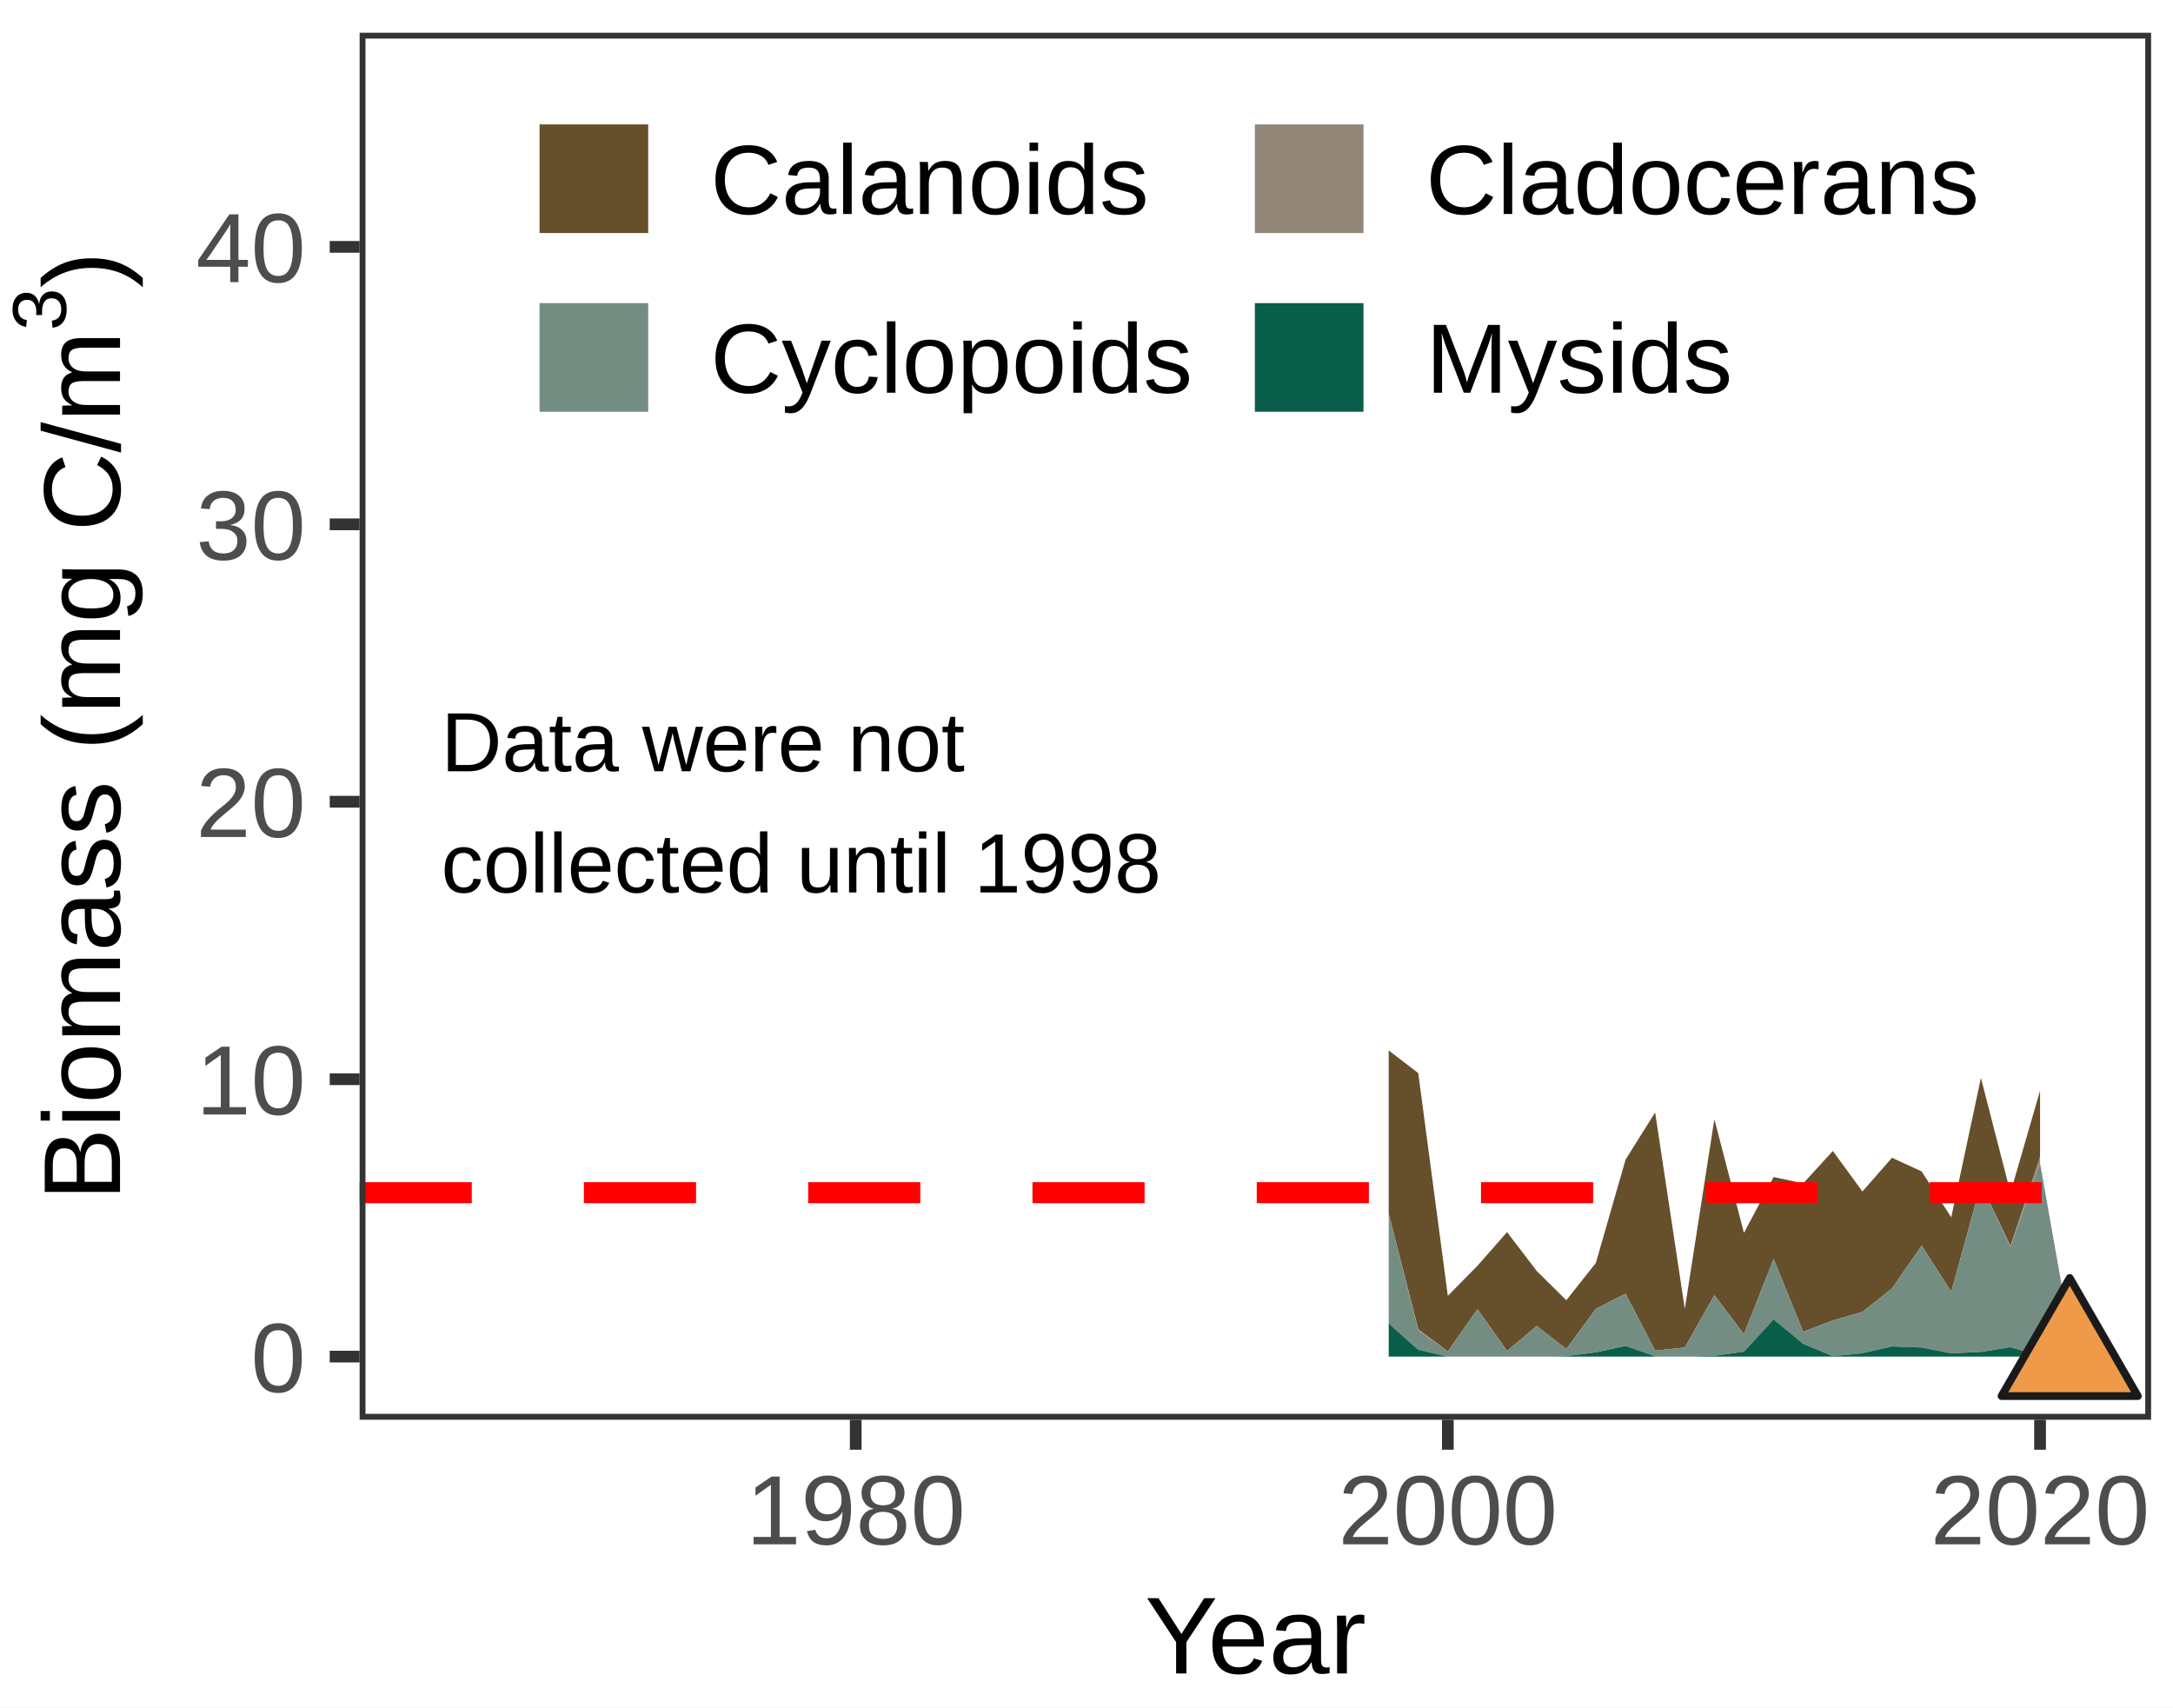
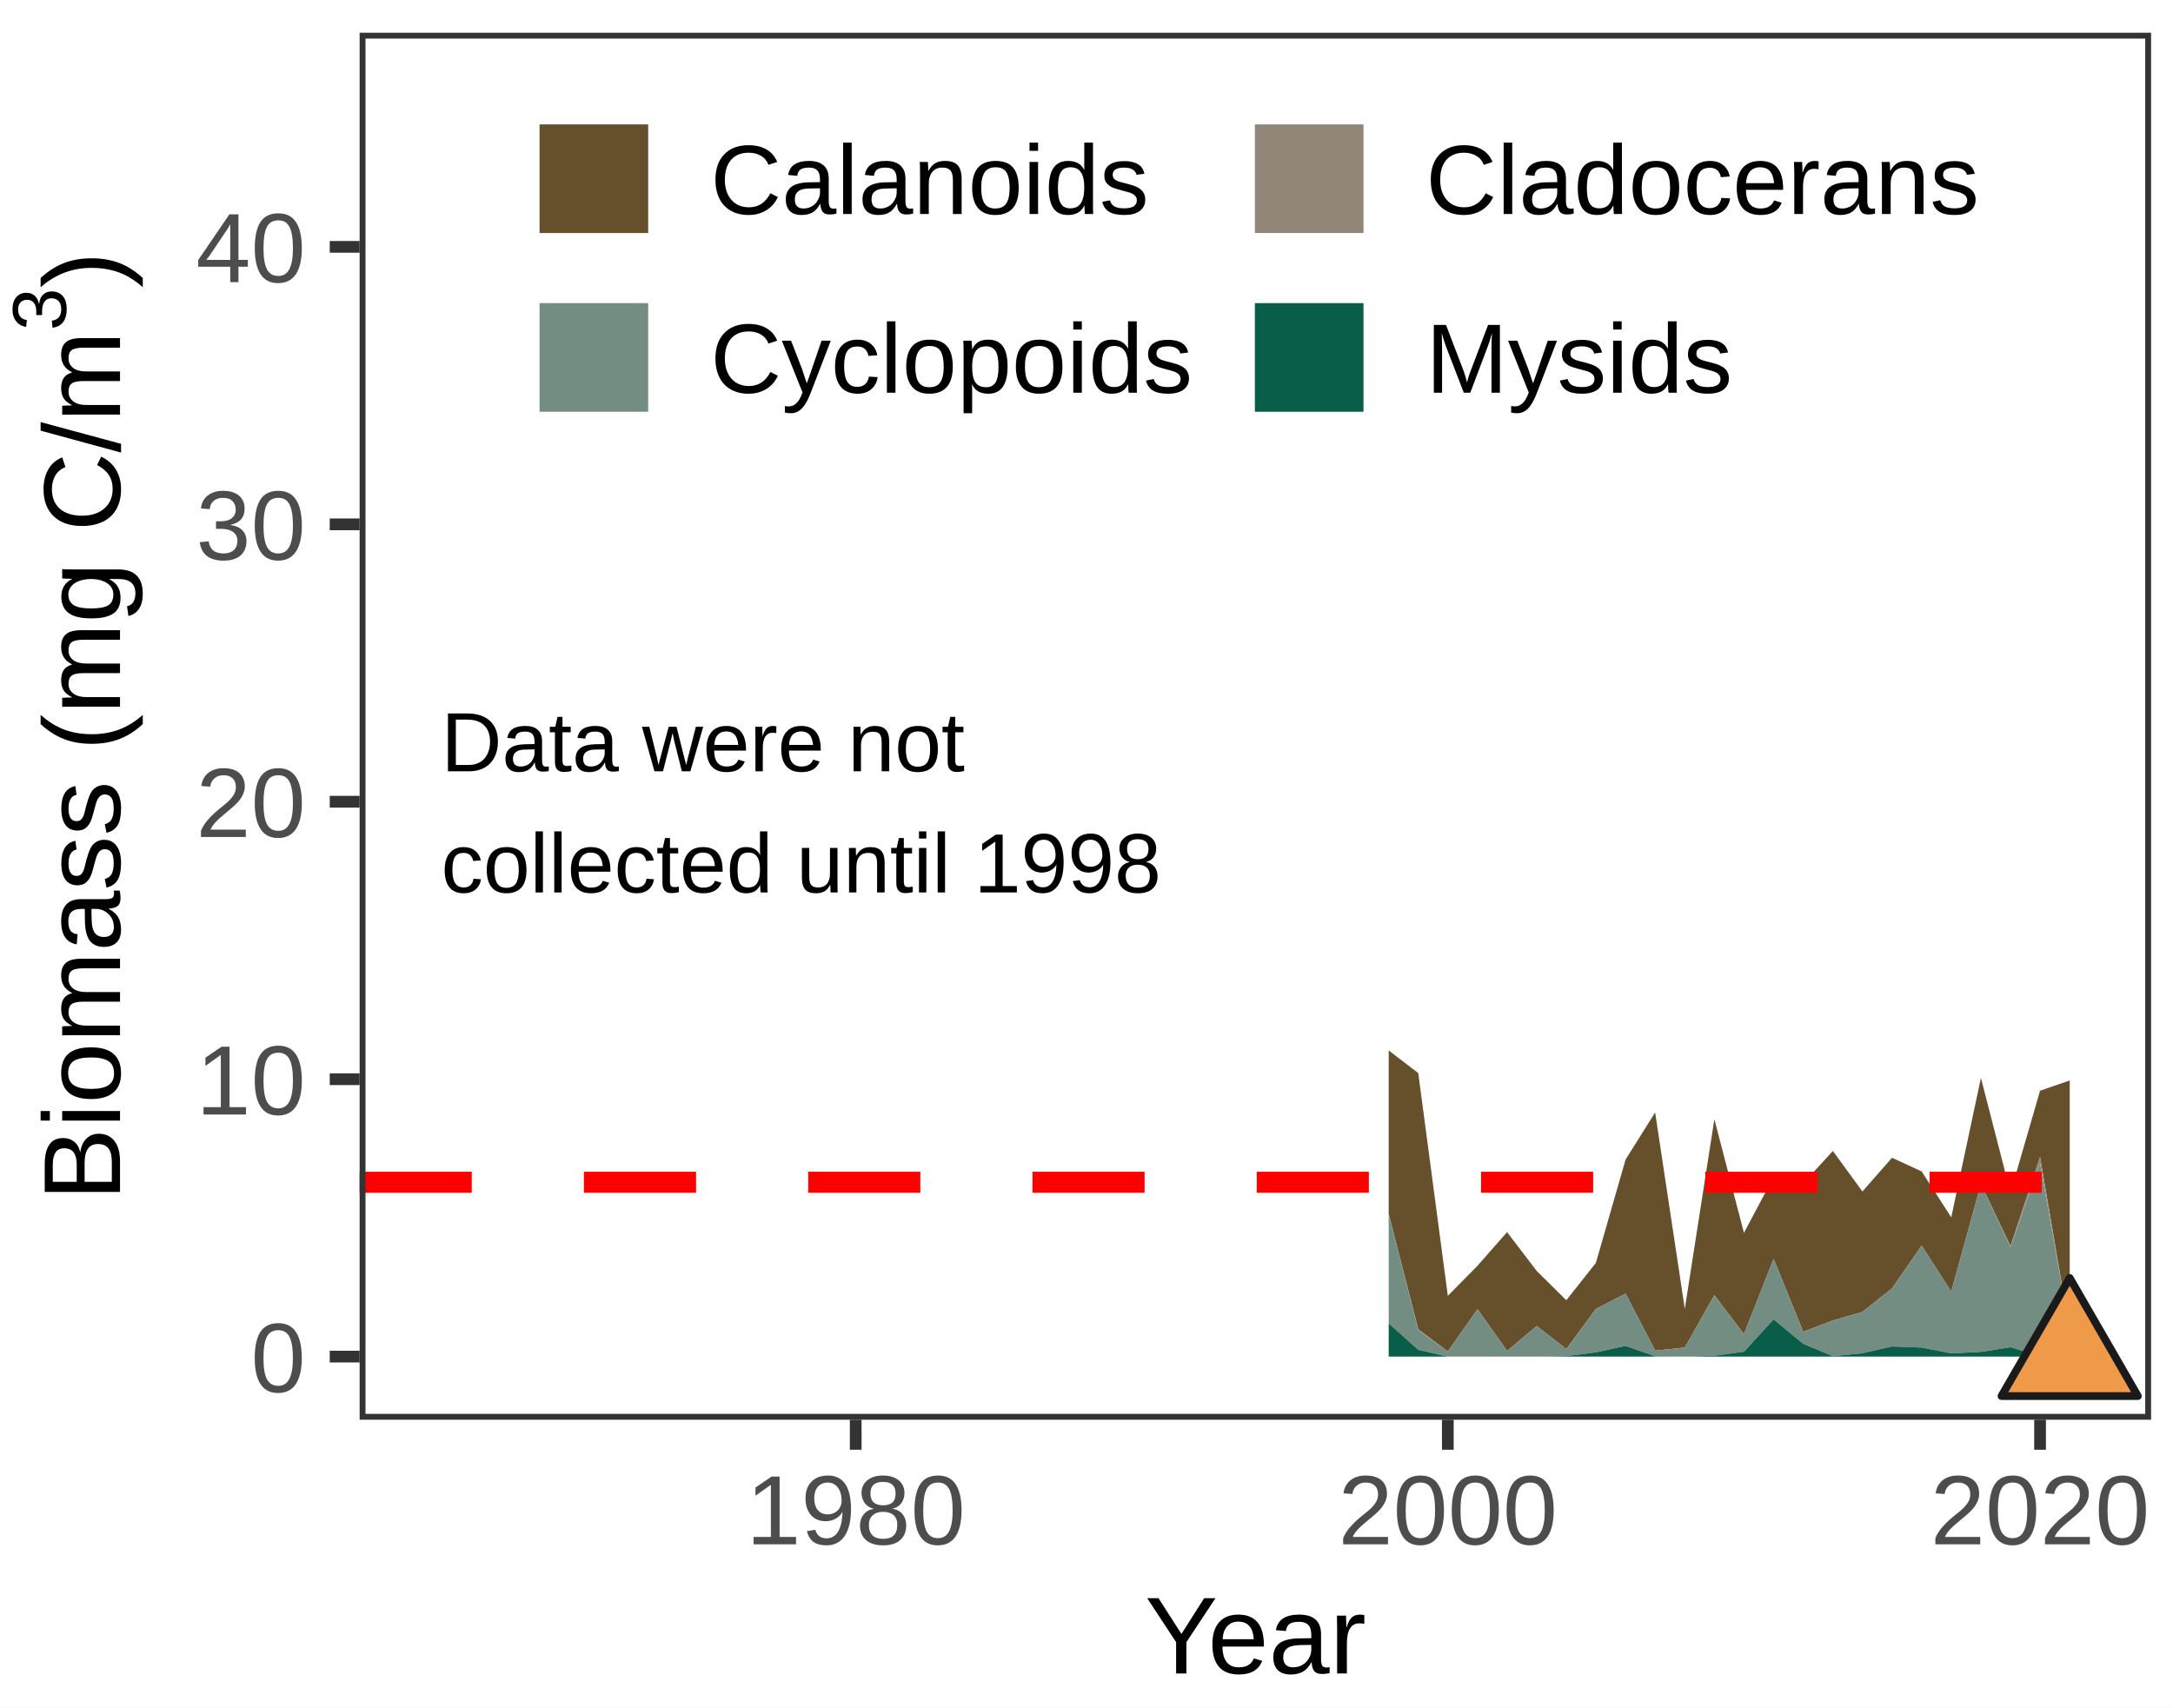
<svg xmlns="http://www.w3.org/2000/svg" class="svglite" width="198.43pt" height="155.91pt" viewBox="0 0 198.43 155.91">
  <defs>
    <style type="text/css">
    .svglite line, .svglite polyline, .svglite polygon, .svglite path, .svglite rect, .svglite circle {
      fill: none;
      stroke: #000000;
      stroke-linecap: round;
      stroke-linejoin: round;
      stroke-miterlimit: 10.00;
    }
    .svglite text {
      white-space: pre;
    }
  </style>
  </defs>
  <rect width="100%" height="100%" style="stroke: none; fill: #FFFFFF;" />
  <defs>
    <clipPath id="cpMC4wMHwxOTguNDN8MC4wMHwxNTUuOTE=">
      <rect x="0.00" y="0.00" width="198.43" height="155.91" />
    </clipPath>
  </defs>
  <g clip-path="url(#cpMC4wMHwxOTguNDN8MC4wMHwxNTUuOTE=)">
    <rect x="0.00" y="0.00" width="198.43" height="155.91" style="stroke-width: 1.07; stroke: #FFFFFF; fill: #FFFFFF;" />
  </g>
  <defs>
    <clipPath id="cpMzIuODR8MTk2LjQzfDIuOTl8MTI5LjY0">
      <rect x="32.84" y="2.99" width="163.59" height="126.65" />
    </clipPath>
  </defs>
  <g clip-path="url(#cpMzIuODR8MTk2LjQzfDIuOTl8MTI5LjY0)">
    <rect x="32.84" y="2.99" width="163.59" height="126.65" style="stroke-width: 1.07; stroke: none; fill: #FFFFFF;" />
-     <polygon points="126.81,95.92 129.51,97.99 132.21,118.33 134.92,115.58 137.62,112.51 140.33,116.06 143.03,118.73 145.73,115.32 148.44,105.89 151.14,101.58 153.85,119.52 156.55,102.20 159.25,112.58 161.96,107.48 164.66,108.06 167.37,105.10 170.07,108.80 172.77,105.72 175.48,106.97 178.18,111.16 180.89,98.43 183.59,108.91 186.29,99.60 186.29,105.65 183.59,113.79 180.89,108.12 178.18,117.96 175.48,113.74 172.77,117.65 170.07,119.80 167.37,120.58 164.66,121.61 161.96,114.95 159.25,121.84 156.55,118.27 153.85,123.05 151.14,123.33 148.44,118.13 145.73,119.52 143.03,123.19 140.33,121.08 137.62,123.36 134.92,119.55 132.21,123.41 129.51,121.39 126.81,110.84 " style="stroke-width: 0.00; stroke: none; fill: #664F2B;" />
-     <polyline points="126.81,95.92 129.51,97.99 132.21,118.33 134.92,115.58 137.62,112.51 140.33,116.06 143.03,118.73 145.73,115.32 148.44,105.89 151.14,101.58 153.85,119.52 156.55,102.20 159.25,112.58 161.96,107.48 164.66,108.06 167.37,105.10 170.07,108.80 172.77,105.72 175.48,106.97 178.18,111.16 180.89,98.43 183.59,108.91 186.29,99.60 " style="stroke-width: 1.07; stroke: none;" />
-     <polygon points="126.81,110.84 129.51,121.39 132.21,123.41 134.92,119.55 137.62,123.36 140.33,121.08 143.03,123.19 145.73,119.52 148.44,118.13 151.14,123.33 153.85,123.05 156.55,118.27 159.25,121.84 161.96,114.95 164.66,121.61 167.37,120.58 170.07,119.80 172.77,117.65 175.48,113.74 178.18,117.96 180.89,108.12 183.59,113.79 186.29,105.65 186.29,106.21 183.59,113.86 180.89,108.13 178.18,117.96 175.48,113.74 172.77,117.65 170.07,119.80 167.37,120.58 164.66,121.61 161.96,114.95 159.25,121.84 156.55,118.28 153.85,123.05 151.14,123.33 148.44,118.13 145.73,119.52 143.03,123.19 140.33,121.08 137.62,123.36 134.92,119.55 132.21,123.41 129.51,121.46 126.81,110.84 " style="stroke-width: 0.00; stroke: none; fill: #928678;" />
-     <polyline points="126.81,110.84 129.51,121.39 132.21,123.41 134.92,119.55 137.62,123.36 140.33,121.08 143.03,123.19 145.73,119.52 148.44,118.13 151.14,123.33 153.85,123.05 156.55,118.27 159.25,121.84 161.96,114.95 164.66,121.61 167.37,120.58 170.07,119.80 172.77,117.65 175.48,113.74 178.18,117.96 180.89,108.12 183.59,113.79 186.29,105.65 " style="stroke-width: 1.07; stroke: none;" />
+     <polygon points="126.81,95.92 129.51,97.99 132.21,118.33 134.92,115.58 137.62,112.51 140.33,116.06 143.03,118.73 145.73,115.32 148.44,105.89 151.14,101.58 153.85,119.52 156.55,102.20 159.25,112.58 161.96,107.48 164.66,108.06 167.37,105.10 170.07,108.80 172.77,105.72 175.48,106.97 178.18,111.16 180.89,98.43 183.59,108.91 186.29,99.60 189.00,98.66 189.00,121.51 186.29,105.65 183.59,113.79 180.89,108.12 178.18,117.96 175.48,113.74 172.77,117.65 170.07,119.80 167.37,120.58 164.66,121.61 161.96,114.95 159.25,121.84 156.55,118.27 153.85,123.05 151.14,123.33 148.44,118.13 145.73,119.52 143.03,123.19 140.33,121.08 137.62,123.36 134.92,119.55 132.21,123.41 129.51,121.39 126.81,110.84 " style="stroke-width: 0.00; stroke: none; fill: #664F2B;" />
+     <polyline points="126.81,95.92 129.51,97.99 132.21,118.33 134.92,115.58 137.62,112.51 140.33,116.06 143.03,118.73 145.73,115.32 148.44,105.89 151.14,101.58 153.85,119.52 156.55,102.20 159.25,112.58 161.96,107.48 164.66,108.06 167.37,105.10 170.07,108.80 172.77,105.72 175.48,106.97 178.18,111.16 180.89,98.43 183.59,108.91 186.29,99.60 189.00,98.66 " style="stroke-width: 1.07; stroke: none;" />
+     <polygon points="126.81,110.84 129.51,121.39 132.21,123.41 134.92,119.55 137.62,123.36 140.33,121.08 143.03,123.19 145.73,119.52 148.44,118.13 151.14,123.33 153.85,123.05 156.55,118.27 159.25,121.84 161.96,114.95 164.66,121.61 167.37,120.58 170.07,119.80 172.77,117.65 175.48,113.74 178.18,117.96 180.89,108.12 183.59,113.79 186.29,105.65 189.00,121.51 189.00,121.51 186.29,106.21 183.59,113.86 180.89,108.13 178.18,117.96 175.48,113.74 172.77,117.65 170.07,119.80 167.37,120.58 164.66,121.61 161.96,114.95 159.25,121.84 156.55,118.28 153.85,123.05 151.14,123.33 148.44,118.13 145.73,119.52 143.03,123.19 140.33,121.08 137.62,123.36 134.92,119.55 132.21,123.41 129.51,121.46 126.81,110.84 " style="stroke-width: 0.00; stroke: none; fill: #928678;" />
+     <polyline points="126.81,110.84 129.51,121.39 132.21,123.41 134.92,119.55 137.62,123.36 140.33,121.08 143.03,123.19 145.73,119.52 148.44,118.13 151.14,123.33 153.85,123.05 156.55,118.27 159.25,121.84 161.96,114.95 164.66,121.61 167.37,120.58 170.07,119.80 172.77,117.65 175.48,113.74 178.18,117.96 180.89,108.12 183.59,113.79 186.29,105.65 189.00,121.51 " style="stroke-width: 1.07; stroke: none;" />
    <polygon points="126.81,110.84 129.51,121.46 132.21,123.41 134.92,119.55 137.62,123.36 140.33,121.08 143.03,123.19 145.73,119.52 148.44,118.13 151.14,123.33 153.85,123.05 156.55,118.28 159.25,121.84 161.96,114.95 164.66,121.61 167.37,120.58 170.07,119.80 172.77,117.65 175.48,113.74 178.18,117.96 180.89,108.13 183.59,113.86 186.29,106.21 189.00,121.51 189.00,123.88 186.29,123.83 183.59,123.02 180.89,123.45 178.18,123.58 175.48,123.05 172.77,122.95 170.07,123.57 167.37,123.84 164.66,122.71 161.96,120.48 159.25,123.43 156.55,123.80 153.85,123.88 151.14,123.85 148.44,122.90 145.73,123.49 143.03,123.83 140.33,123.88 137.62,123.88 134.92,123.88 132.21,123.88 129.51,123.26 126.81,120.85 " style="stroke-width: 0.00; stroke: none; fill: #748D83;" />
    <polyline points="126.81,110.84 129.51,121.46 132.21,123.41 134.92,119.55 137.62,123.36 140.33,121.08 143.03,123.19 145.73,119.52 148.44,118.13 151.14,123.33 153.85,123.05 156.55,118.28 159.25,121.84 161.96,114.95 164.66,121.61 167.37,120.58 170.07,119.80 172.77,117.65 175.48,113.74 178.18,117.96 180.89,108.13 183.59,113.86 186.29,106.21 189.00,121.51 " style="stroke-width: 1.07; stroke: none;" />
    <polygon points="126.81,120.85 129.51,123.26 132.21,123.88 134.92,123.88 137.62,123.88 140.33,123.88 143.03,123.83 145.73,123.49 148.44,122.90 151.14,123.85 153.85,123.88 156.55,123.80 159.25,123.43 161.96,120.48 164.66,122.71 167.37,123.84 170.07,123.57 172.77,122.95 175.48,123.05 178.18,123.58 180.89,123.45 183.59,123.02 186.29,123.83 186.29,123.88 183.59,123.88 180.89,123.88 178.18,123.88 175.48,123.88 172.77,123.88 170.07,123.88 167.37,123.88 164.66,123.88 161.96,123.88 159.25,123.88 156.55,123.88 153.85,123.88 151.14,123.88 148.44,123.88 145.73,123.88 143.03,123.88 140.33,123.88 137.62,123.88 134.92,123.88 132.21,123.88 129.51,123.88 126.81,123.88 " style="stroke-width: 0.00; stroke: none; fill: #095E49;" />
    <polyline points="126.81,120.85 129.51,123.26 132.21,123.88 134.92,123.88 137.62,123.88 140.33,123.88 143.03,123.83 145.73,123.49 148.44,122.90 151.14,123.85 153.85,123.88 156.55,123.80 159.25,123.43 161.96,120.48 164.66,122.71 167.37,123.84 170.07,123.57 172.77,122.95 175.48,123.05 178.18,123.58 180.89,123.45 183.59,123.02 186.29,123.83 " style="stroke-width: 1.07; stroke: none;" />
    <polygon points="189.00,116.70 195.22,127.48 182.77,127.48 " style="stroke-width: 0.71; stroke: #1A1A1A; fill: #EE9A49;" />
-     <line x1="32.84" y1="108.91" x2="196.43" y2="108.91" style="stroke-width: 1.92; stroke: #FF0000; stroke-dasharray: 10.24,10.24; stroke-linecap: butt;" />
+     <line x1="32.84" y1="107.96" x2="196.43" y2="107.96" style="stroke-width: 1.92; stroke: #FF0000; stroke-dasharray: 10.24,10.24; stroke-linecap: butt;" />
    <text x="40.28" y="70.43" style="font-size: 7.68px; font-family: &quot;Arial&quot;;" textLength="49.92px" lengthAdjust="spacingAndGlyphs">Data were not </text>
    <text x="40.28" y="81.49" style="font-size: 7.68px; font-family: &quot;Arial&quot;;" textLength="67.85px" lengthAdjust="spacingAndGlyphs"> collected until 1998</text>
    <rect x="32.84" y="2.99" width="163.59" height="126.65" style="stroke-width: 1.07; stroke: #333333;" />
  </g>
  <g clip-path="url(#cpMC4wMHwxOTguNDN8MC4wMHwxNTUuOTE=)">
    <text x="27.91" y="127.11" text-anchor="end" style="font-size: 9.00px;fill: #4D4D4D; font-family: &quot;Arial&quot;;" textLength="5.00px" lengthAdjust="spacingAndGlyphs">0</text>
    <text x="27.91" y="101.77" text-anchor="end" style="font-size: 9.00px;fill: #4D4D4D; font-family: &quot;Arial&quot;;" textLength="10.01px" lengthAdjust="spacingAndGlyphs">10</text>
    <text x="27.91" y="76.43" text-anchor="end" style="font-size: 9.00px;fill: #4D4D4D; font-family: &quot;Arial&quot;;" textLength="10.01px" lengthAdjust="spacingAndGlyphs">20</text>
    <text x="27.91" y="51.10" text-anchor="end" style="font-size: 9.00px;fill: #4D4D4D; font-family: &quot;Arial&quot;;" textLength="10.01px" lengthAdjust="spacingAndGlyphs">30</text>
    <text x="27.91" y="25.76" text-anchor="end" style="font-size: 9.00px;fill: #4D4D4D; font-family: &quot;Arial&quot;;" textLength="10.01px" lengthAdjust="spacingAndGlyphs">40</text>
    <polyline points="30.11,123.88 32.84,123.88 " style="stroke-width: 1.07; stroke: #333333; stroke-linecap: butt;" />
    <polyline points="30.11,98.55 32.84,98.55 " style="stroke-width: 1.07; stroke: #333333; stroke-linecap: butt;" />
    <polyline points="30.11,73.21 32.84,73.21 " style="stroke-width: 1.07; stroke: #333333; stroke-linecap: butt;" />
    <polyline points="30.11,47.88 32.84,47.88 " style="stroke-width: 1.07; stroke: #333333; stroke-linecap: butt;" />
    <polyline points="30.11,22.54 32.84,22.54 " style="stroke-width: 1.07; stroke: #333333; stroke-linecap: butt;" />
    <polyline points="78.14,132.38 78.14,129.64 " style="stroke-width: 1.07; stroke: #333333; stroke-linecap: butt;" />
    <polyline points="132.21,132.38 132.21,129.64 " style="stroke-width: 1.07; stroke: #333333; stroke-linecap: butt;" />
    <polyline points="186.29,132.38 186.29,129.64 " style="stroke-width: 1.07; stroke: #333333; stroke-linecap: butt;" />
    <text x="78.14" y="141.02" text-anchor="middle" style="font-size: 9.00px;fill: #4D4D4D; font-family: &quot;Arial&quot;;" textLength="20.02px" lengthAdjust="spacingAndGlyphs">1980</text>
    <text x="132.21" y="141.02" text-anchor="middle" style="font-size: 9.00px;fill: #4D4D4D; font-family: &quot;Arial&quot;;" textLength="20.02px" lengthAdjust="spacingAndGlyphs">2000</text>
    <text x="186.29" y="141.02" text-anchor="middle" style="font-size: 9.00px;fill: #4D4D4D; font-family: &quot;Arial&quot;;" textLength="20.02px" lengthAdjust="spacingAndGlyphs">2020</text>
    <text x="114.64" y="152.81" text-anchor="middle" style="font-size: 10.00px; font-family: &quot;Arial&quot;;" textLength="20.22px" lengthAdjust="spacingAndGlyphs">Year</text>
    <text transform="translate(10.96,109.67) rotate(-90)" style="font-size: 10.00px; font-family: &quot;Arial&quot;;" textLength="79.48px" lengthAdjust="spacingAndGlyphs">Biomass (mg C/m</text>
    <text transform="translate(6.03,30.19) rotate(-90)" style="font-size: 7.00px; font-family: &quot;Arial&quot;;" textLength="3.90px" lengthAdjust="spacingAndGlyphs">3</text>
    <text transform="translate(10.96,26.29) rotate(-90)" style="font-size: 10.00px; font-family: &quot;Arial&quot;;" textLength="3.33px" lengthAdjust="spacingAndGlyphs">)</text>
    <rect x="48.56" y="10.65" width="11.34" height="11.34" style="stroke-width: 1.07; stroke: none; fill: #FFFFFF;" />
    <rect x="49.27" y="11.36" width="9.92" height="9.92" style="stroke-width: 1.07; stroke: none; stroke-linecap: square; stroke-linejoin: miter; fill: #664F2B;" />
    <rect x="113.88" y="10.65" width="11.34" height="11.34" style="stroke-width: 1.07; stroke: none; fill: #FFFFFF;" />
    <rect x="114.59" y="11.36" width="9.92" height="9.92" style="stroke-width: 1.07; stroke: none; stroke-linecap: square; stroke-linejoin: miter; fill: #928678;" />
    <rect x="48.56" y="26.97" width="11.34" height="11.34" style="stroke-width: 1.07; stroke: none; fill: #FFFFFF;" />
    <rect x="49.27" y="27.68" width="9.92" height="9.92" style="stroke-width: 1.07; stroke: none; stroke-linecap: square; stroke-linejoin: miter; fill: #748D83;" />
    <rect x="113.88" y="26.97" width="11.34" height="11.34" style="stroke-width: 1.07; stroke: none; fill: #FFFFFF;" />
    <rect x="114.59" y="27.68" width="9.92" height="9.92" style="stroke-width: 1.07; stroke: none; stroke-linecap: square; stroke-linejoin: miter; fill: #095E49;" />
    <text x="64.88" y="19.54" style="font-size: 9.00px; font-family: &quot;Arial&quot;;" textLength="40.02px" lengthAdjust="spacingAndGlyphs">Calanoids</text>
    <text x="130.20" y="19.54" style="font-size: 9.00px; font-family: &quot;Arial&quot;;" textLength="50.52px" lengthAdjust="spacingAndGlyphs">Cladocerans</text>
    <text x="64.88" y="35.86" style="font-size: 9.00px; font-family: &quot;Arial&quot;;" textLength="44.02px" lengthAdjust="spacingAndGlyphs">Cyclopoids</text>
    <text x="130.20" y="35.86" style="font-size: 9.00px; font-family: &quot;Arial&quot;;" textLength="28.00px" lengthAdjust="spacingAndGlyphs">Mysids</text>
  </g>
</svg>
